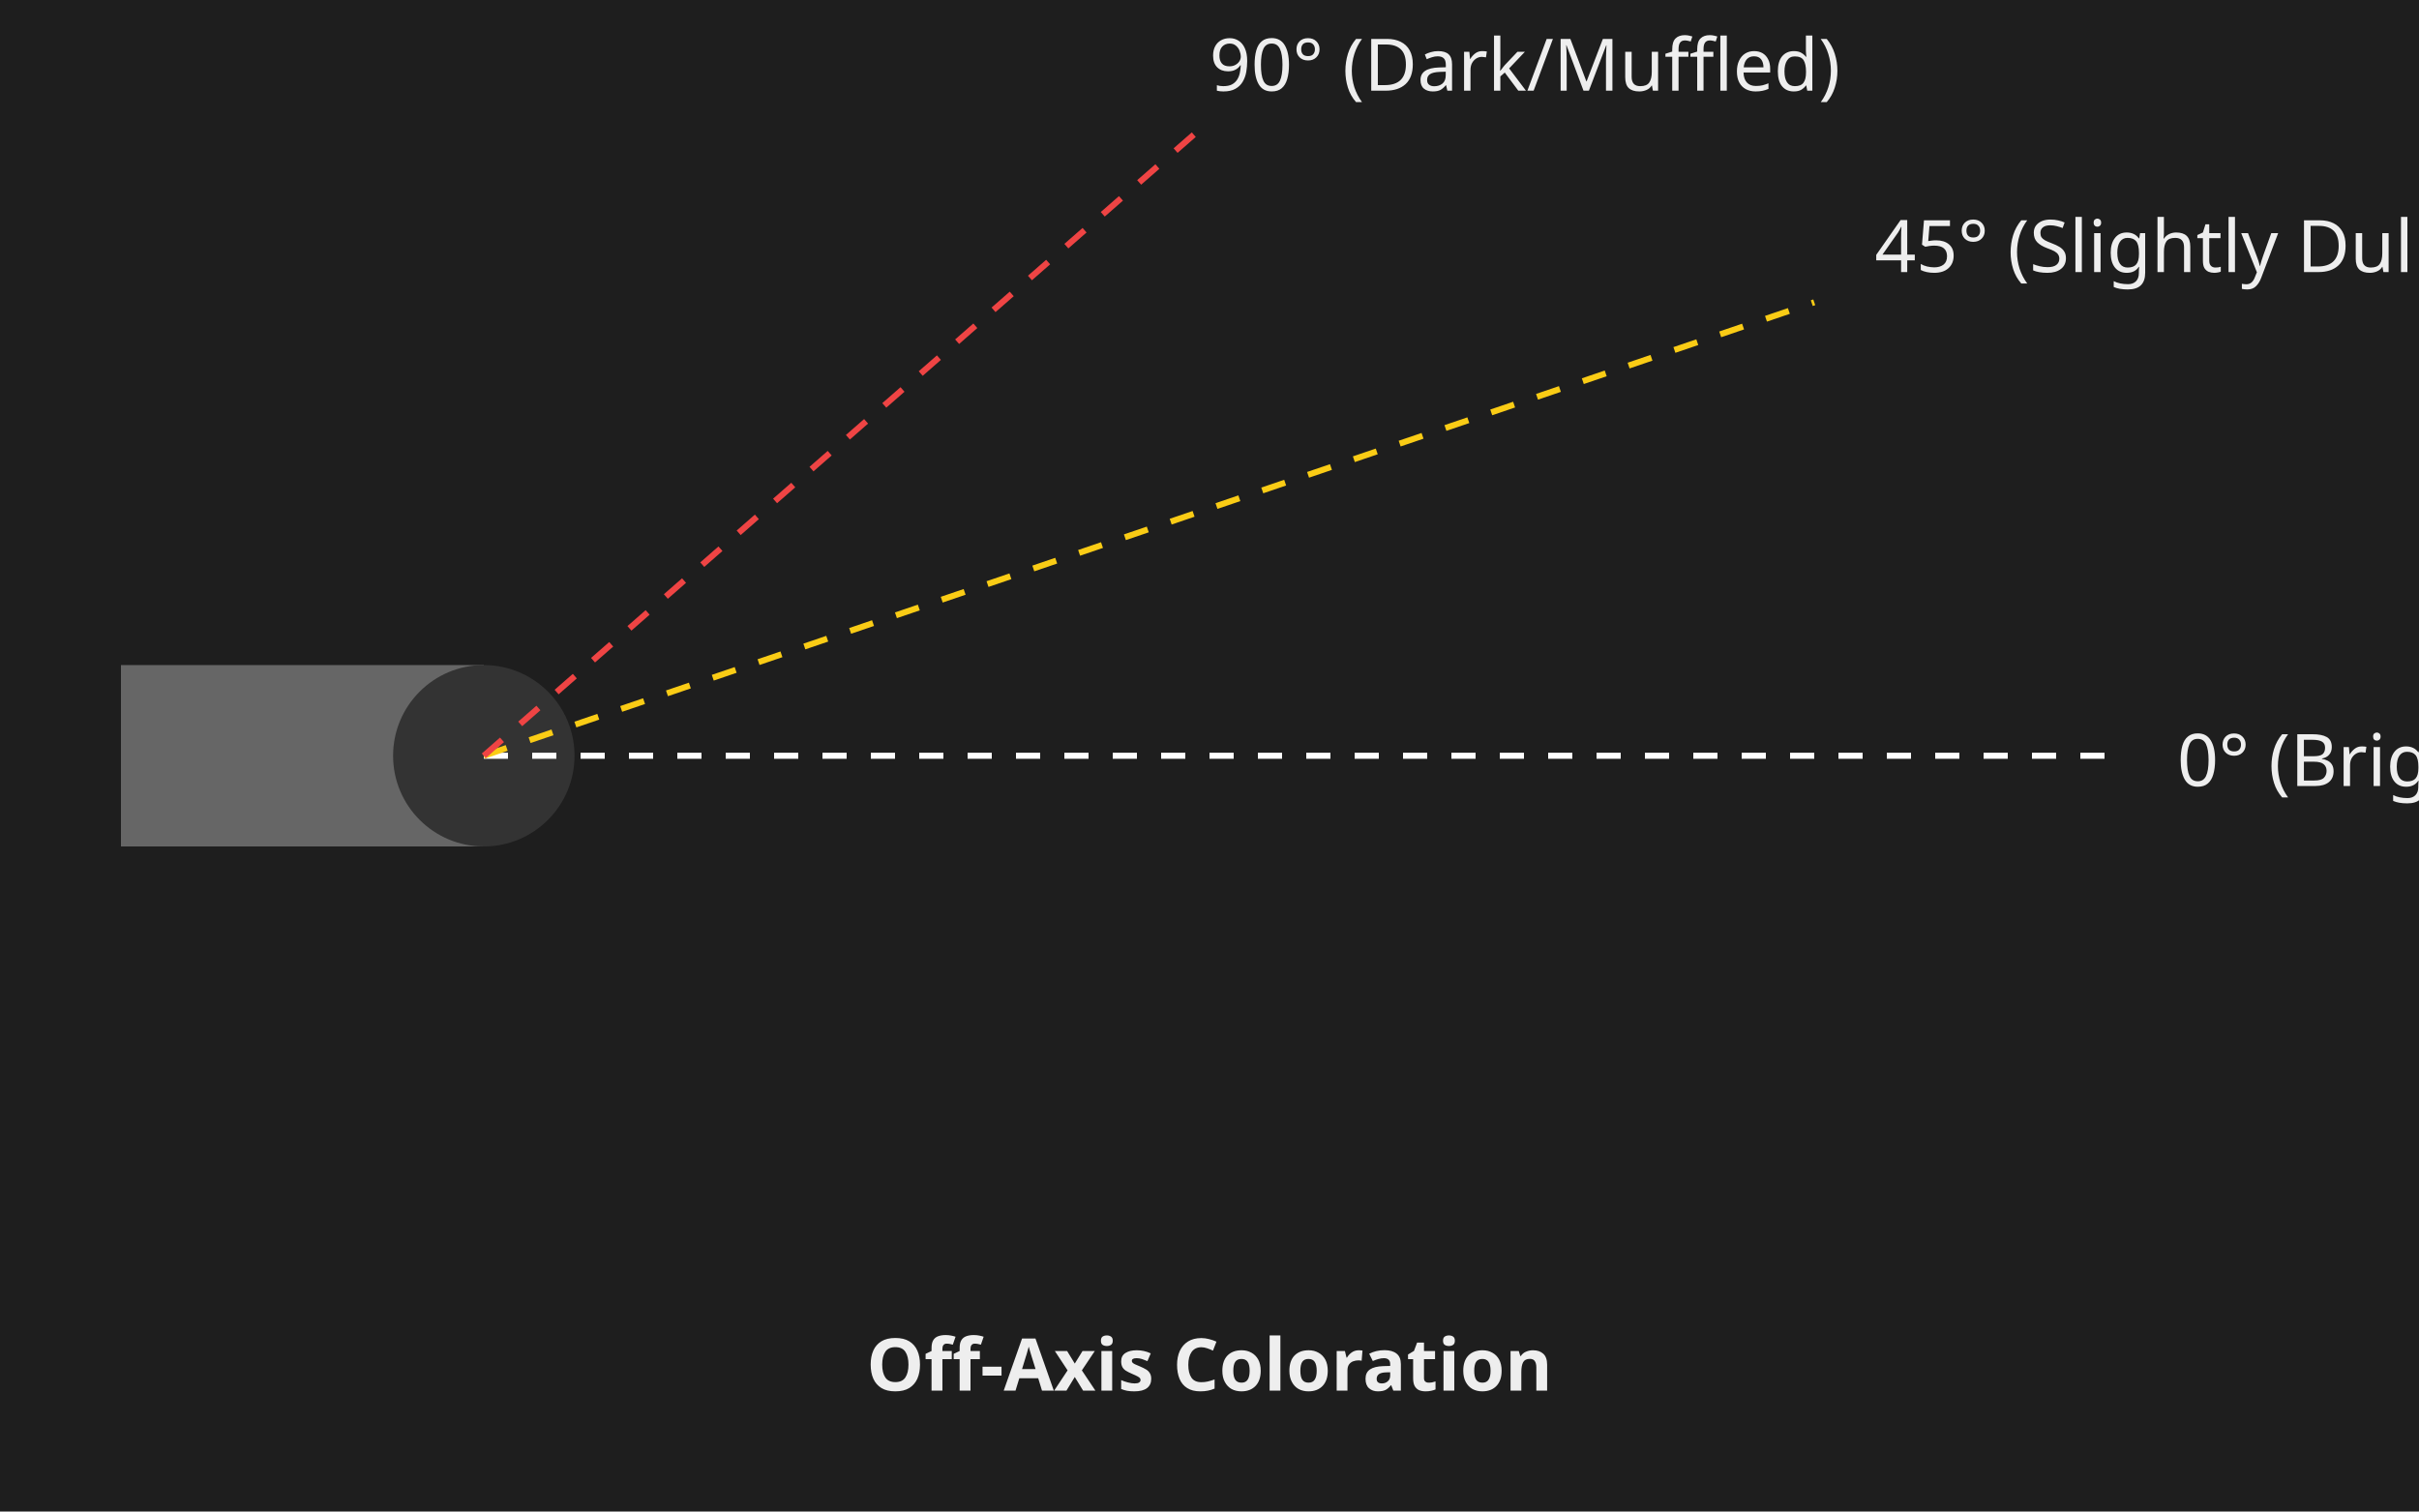
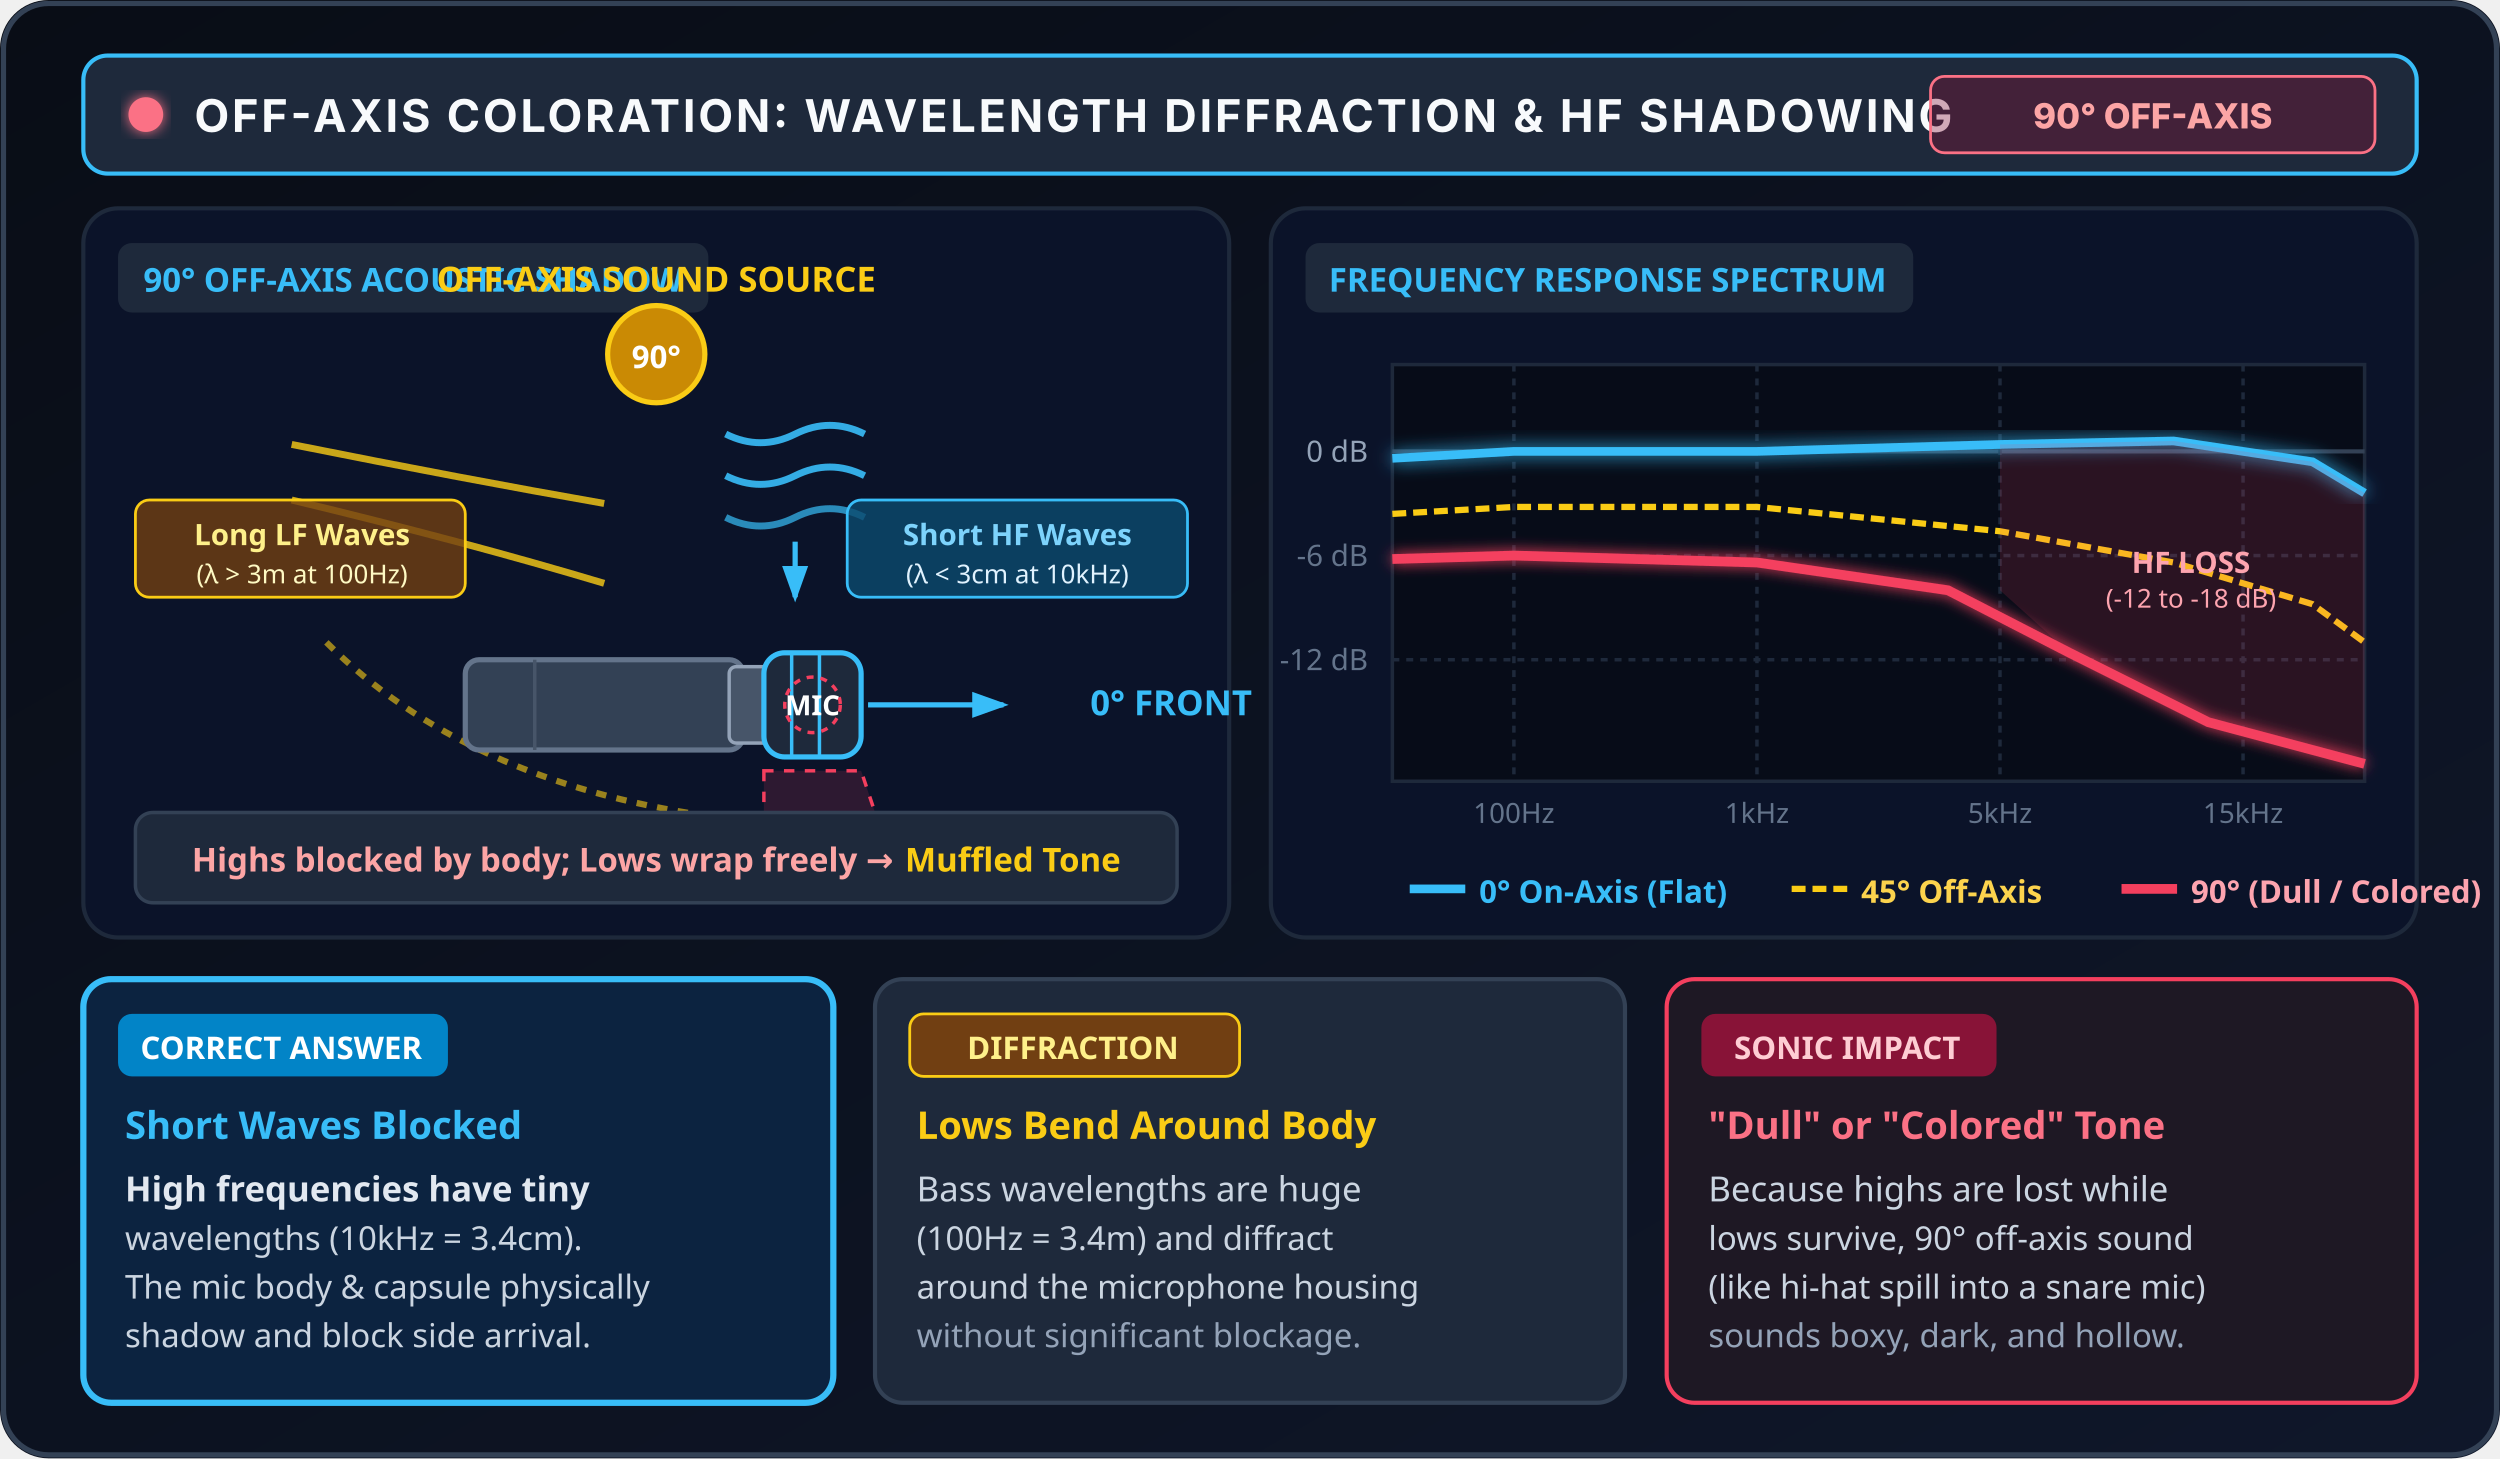
- <svg xmlns="http://www.w3.org/2000/svg" width="400" height="250">
+ <svg xmlns="http://www.w3.org/2000/svg" width="720" height="420" viewBox="0 0 720 420" fill="none">
  <defs>
-     <style>
-       .text { font-family: sans-serif; fill: #eee; font-size: 12px; }
-       .line { stroke-width: 2; fill: none; }
-     </style>
+     <linearGradient id="bg-grad" x1="0%" y1="0%" x2="100%" y2="100%">
+       <stop offset="0%" stop-color="#090d16" />
+       <stop offset="100%" stop-color="#0f172a" />
+     </linearGradient>
+     <filter id="glow-cyan" x="-20%" y="-20%" width="140%" height="140%">
+       <feGaussianBlur stdDeviation="2.5" result="blur" />
+       <feMerge>
+         <feMergeNode in="blur" />
+         <feMergeNode in="SourceGraphic" />
+       </feMerge>
+     </filter>
+     <filter id="glow-red" x="-20%" y="-20%" width="140%" height="140%">
+       <feGaussianBlur stdDeviation="2" result="blur" />
+       <feMerge>
+         <feMergeNode in="blur" />
+         <feMergeNode in="SourceGraphic" />
+       </feMerge>
+     </filter>
+     <filter id="glow-badge" x="-20%" y="-20%" width="140%" height="140%">
+       <feGaussianBlur stdDeviation="2" result="blur" />
+       <feMerge>
+         <feMergeNode in="blur" />
+         <feMergeNode in="SourceGraphic" />
+       </feMerge>
+     </filter>
+     <marker id="arrow-down-cyan" markerWidth="7" markerHeight="5" refX="6" refY="2.5" orient="auto">
+       <polygon points="0 0, 7 2.5, 0 5" fill="#38bdf8" />
+     </marker>
+     <marker id="arrow-down-amber" markerWidth="7" markerHeight="5" refX="6" refY="2.5" orient="auto">
+       <polygon points="0 0, 7 2.5, 0 5" fill="#facc15" />
+     </marker>
  </defs>
-   <rect width="100%" height="100%" fill="#1e1e1e" />
-   <rect x="20" y="110" width="60" height="30" fill="#666" />
-   <circle cx="80" cy="125" r="15" fill="#333" />
-   <line x1="80" y1="125" x2="350" y2="125" stroke="#fff" stroke-dasharray="4" />
-   <line x1="80" y1="125" x2="300" y2="50" stroke="#facc15" stroke-dasharray="4" />
-   <line x1="80" y1="125" x2="200" y2="20" stroke="#ef4444" stroke-dasharray="4" />
-   <text x="360" y="130" class="text" fill="#fff">0° (Bright/Full)</text>
-   <text x="310" y="45" class="text" fill="#facc15">45° (Slightly Dull)</text>
-   <text x="200" y="15" class="text" fill="#ef4444">90° (Dark/Muffled)</text>
-   <text x="200" y="230" text-anchor="middle" class="text" font-weight="bold">Off-Axis Coloration</text>
+   <rect width="720" height="420" rx="14" fill="url(#bg-grad)" />
+   <rect x="1" y="1" width="718" height="418" rx="13" stroke="#334155" stroke-width="1.5" />
+   <g transform="translate(24, 16)">
+     <rect x="0" y="0" width="672" height="34" rx="7" fill="#1e293b" stroke="#38bdf8" stroke-width="1.2" />
+     <circle cx="18" cy="17" r="5" fill="#fb7185" filter="url(#glow-badge)" />
+     <text x="32" y="22" fill="#f8fafc" font-family="system-ui, -apple-system, sans-serif" font-size="13" font-weight="700" letter-spacing="0.8">OFF-AXIS COLORATION: WAVELENGTH DIFFRACTION &amp; HF SHADOWING</text>
+     <rect x="532" y="6" width="128" height="22" rx="4" fill="#881337" fill-opacity="0.35" stroke="#fb7185" stroke-width="0.8" />
+     <text x="596" y="21" fill="#fca5a5" font-family="system-ui, -apple-system, sans-serif" font-size="10" font-weight="800" text-anchor="middle">90° OFF-AXIS</text>
+   </g>
+   <g transform="translate(24, 60)">
+     <rect x="0" y="0" width="330" height="210" rx="10" fill="#0b1329" stroke="#1e293b" stroke-width="1.2" />
+     <rect x="10" y="10" width="170" height="20" rx="4" fill="#1e293b" />
+     <text x="95" y="24" fill="#38bdf8" font-family="system-ui, sans-serif" font-size="9.5" font-weight="700" text-anchor="middle">90° OFF-AXIS ACOUSTIC SHADOW</text>
+     <g transform="translate(165, 42)">
+       <circle cx="0" cy="0" r="14" fill="#ca8a04" stroke="#facc15" stroke-width="1.5" />
+       <text x="0" y="4" fill="#ffffff" font-family="system-ui, sans-serif" font-size="9" font-weight="800" text-anchor="middle">90°</text>
+       <text x="0" y="-18" fill="#facc15" font-family="system-ui, sans-serif" font-size="10" font-weight="700" text-anchor="middle">OFF-AXIS SOUND SOURCE</text>
+     </g>
+     <g transform="translate(195, 60)">
+       <path d="M -10 5 Q 0 10 10 5 T 30 5" stroke="#38bdf8" stroke-width="2" fill="none" opacity="0.9" />
+       <path d="M -10 17 Q 0 22 10 17 T 30 17" stroke="#38bdf8" stroke-width="2" fill="none" opacity="0.9" />
+       <path d="M -10 29 Q 0 34 10 29 T 30 29" stroke="#38bdf8" stroke-width="2" fill="none" opacity="0.7" />
+       <line x1="10" y1="36" x2="10" y2="52" stroke="#38bdf8" stroke-width="1.5" marker-end="url(#arrow-down-cyan)" />
+       <rect x="25" y="24" width="98" height="28" rx="4" fill="#0c4a6e" fill-opacity="0.8" stroke="#38bdf8" stroke-width="0.8" />
+       <text x="74" y="37" fill="#7dd3fc" font-family="system-ui, sans-serif" font-size="8.5" font-weight="700" text-anchor="middle">Short HF Waves</text>
+       <text x="74" y="48" fill="#e0f2fe" font-family="system-ui, sans-serif" font-size="7.5" text-anchor="middle">(λ &lt; 3cm at 10kHz)</text>
+     </g>
+     <g transform="translate(100, 60)">
+       <path d="M -40 8 Q 10 18 50 25" stroke="#facc15" stroke-width="2" fill="none" opacity="0.8" />
+       <path d="M -40 24 Q 10 36 50 48" stroke="#facc15" stroke-width="2" fill="none" opacity="0.8" />
+       <path d="M -30 65 Q 10 105 80 115" stroke="#facc15" stroke-width="1.8" stroke-dasharray="3 3" fill="none" opacity="0.6" />
+       <rect x="-85" y="24" width="95" height="28" rx="4" fill="#713f12" fill-opacity="0.8" stroke="#facc15" stroke-width="0.8" />
+       <text x="-37" y="37" fill="#fef08a" font-family="system-ui, sans-serif" font-size="8.5" font-weight="700" text-anchor="middle">Long LF Waves</text>
+       <text x="-37" y="48" fill="#fef9c3" font-family="system-ui, sans-serif" font-size="7.5" text-anchor="middle">(λ &gt; 3m at 100Hz)</text>
+     </g>
+     <g transform="translate(110, 130)">
+       <rect x="0" y="0" width="80" height="26" rx="4" fill="#334155" stroke="#64748b" stroke-width="1.5" />
+       <line x1="20" y1="0" x2="20" y2="26" stroke="#475569" stroke-width="1" />
+       <rect x="76" y="2" width="12" height="22" rx="2" fill="#475569" stroke="#94a3b8" stroke-width="1" />
+       <rect x="86" y="-2" width="28" height="30" rx="6" fill="#1e293b" stroke="#38bdf8" stroke-width="1.5" />
+       <line x1="94" y1="-2" x2="94" y2="28" stroke="#38bdf8" stroke-width="1" />
+       <line x1="102" y1="-2" x2="102" y2="28" stroke="#38bdf8" stroke-width="1" />
+       <circle cx="100" cy="13" r="8" fill="none" stroke="#f43f5e" stroke-width="1" stroke-dasharray="2 2" />
+       <text x="100" y="16" fill="#ffffff" font-family="system-ui, sans-serif" font-size="8" font-weight="700" text-anchor="middle">MIC</text>
+       <line x1="116" y1="13" x2="155" y2="13" stroke="#38bdf8" stroke-width="1.5" marker-end="url(#arrow-down-cyan)" />
+       <text x="180" y="16" fill="#38bdf8" font-family="system-ui, sans-serif" font-size="10" font-weight="800">0° FRONT</text>
+       <path d="M 86 32 L 86 65 L 125 65 L 114 32 Z" fill="#f43f5e" fill-opacity="0.15" stroke="#f43f5e" stroke-width="1" stroke-dasharray="3 3" />
+       <text x="105" y="52" fill="#fb7185" font-family="system-ui, sans-serif" font-size="8" font-weight="700" text-anchor="middle">ACOUSTIC</text>
+       <text x="105" y="61" fill="#fb7185" font-family="system-ui, sans-serif" font-size="8" font-weight="700" text-anchor="middle">SHADOW</text>
+     </g>
+     <rect x="15" y="174" width="300" height="26" rx="5" fill="#1e293b" stroke="#334155" stroke-width="1" />
+     <text x="165" y="191" fill="#fca5a5" font-family="system-ui, sans-serif" font-size="9.5" font-weight="600" text-anchor="middle">Highs blocked by body; Lows wrap freely → <tspan fill="#facc15" font-weight="700">Muffled Tone</tspan>
+     </text>
+   </g>
+   <g transform="translate(366, 60)">
+     <rect x="0" y="0" width="330" height="210" rx="10" fill="#0b1329" stroke="#1e293b" stroke-width="1.2" />
+     <rect x="10" y="10" width="175" height="20" rx="4" fill="#1e293b" />
+     <text x="97" y="24" fill="#38bdf8" font-family="system-ui, sans-serif" font-size="9.5" font-weight="700" text-anchor="middle">FREQUENCY RESPONSE SPECTRUM</text>
+     <rect x="35" y="45" width="280" height="120" fill="#070c18" stroke="#1e293b" stroke-width="1" />
+     <line x1="35" y1="70" x2="315" y2="70" stroke="#334155" stroke-width="1.2" />
+     <text x="28" y="73" fill="#94a3b8" font-family="system-ui, sans-serif" font-size="8.5" text-anchor="end">0 dB</text>
+     <line x1="35" y1="100" x2="315" y2="100" stroke="#1e293b" stroke-width="1" stroke-dasharray="2 2" />
+     <text x="28" y="103" fill="#64748b" font-family="system-ui, sans-serif" font-size="8.5" text-anchor="end">-6 dB</text>
+     <line x1="35" y1="130" x2="315" y2="130" stroke="#1e293b" stroke-width="1" stroke-dasharray="2 2" />
+     <text x="28" y="133" fill="#64748b" font-family="system-ui, sans-serif" font-size="8.5" text-anchor="end">-12 dB</text>
+     <line x1="70" y1="45" x2="70" y2="165" stroke="#1e293b" stroke-width="1" stroke-dasharray="2 2" />
+     <text x="70" y="177" fill="#64748b" font-family="system-ui, sans-serif" font-size="8" text-anchor="middle">100Hz</text>
+     <line x1="140" y1="45" x2="140" y2="165" stroke="#1e293b" stroke-width="1" stroke-dasharray="2 2" />
+     <text x="140" y="177" fill="#64748b" font-family="system-ui, sans-serif" font-size="8" text-anchor="middle">1kHz</text>
+     <line x1="210" y1="45" x2="210" y2="165" stroke="#1e293b" stroke-width="1" stroke-dasharray="2 2" />
+     <text x="210" y="177" fill="#64748b" font-family="system-ui, sans-serif" font-size="8" text-anchor="middle">5kHz</text>
+     <line x1="280" y1="45" x2="280" y2="165" stroke="#1e293b" stroke-width="1" stroke-dasharray="2 2" />
+     <text x="280" y="177" fill="#64748b" font-family="system-ui, sans-serif" font-size="8" text-anchor="middle">15kHz</text>
+     <path d="M 35 72 L 70 70 L 140 70 L 210 68 L 260 67 L 300 73 L 315 82" stroke="#38bdf8" stroke-width="2.5" fill="none" filter="url(#glow-cyan)" />
+     <path d="M 35 88 L 70 86 L 140 86 L 210 93 L 260 102 L 300 114 L 315 125" stroke="#facc15" stroke-width="1.8" stroke-dasharray="4 2" fill="none" />
+     <path d="M 35 101 L 70 100 L 140 102 L 195 110 L 230 128 L 270 148 L 315 160" stroke="#f43f5e" stroke-width="2.8" fill="none" filter="url(#glow-red)" />
+     <path d="M 210 68 L 260 67 L 300 73 L 315 82 L 315 160 L 270 148 L 230 128 L 210 110 Z" fill="#f43f5e" fill-opacity="0.15" />
+     <text x="265" y="105" fill="#fda4af" font-family="system-ui, sans-serif" font-size="8.5" font-weight="700" text-anchor="middle">HF LOSS</text>
+     <text x="265" y="115" fill="#fda4af" font-family="system-ui, sans-serif" font-size="7.5" text-anchor="middle">(-12 to -18 dB)</text>
+     <g transform="translate(40, 192)">
+       <line x1="0" y1="4" x2="16" y2="4" stroke="#38bdf8" stroke-width="2.5" />
+       <text x="20" y="8" fill="#38bdf8" font-family="system-ui, sans-serif" font-size="9" font-weight="700">0° On-Axis (Flat)</text>
+       <line x1="110" y1="4" x2="126" y2="4" stroke="#facc15" stroke-width="1.8" stroke-dasharray="4 2" />
+       <text x="130" y="8" fill="#fcd34d" font-family="system-ui, sans-serif" font-size="9" font-weight="700">45° Off-Axis</text>
+       <line x1="205" y1="4" x2="221" y2="4" stroke="#f43f5e" stroke-width="2.8" />
+       <text x="225" y="8" fill="#fda4af" font-family="system-ui, sans-serif" font-size="9" font-weight="700">90° (Dull / Colored)</text>
+     </g>
+   </g>
+   <g transform="translate(24, 282)">
+     <g transform="translate(0, 0)">
+       <rect x="0" y="0" width="216" height="122" rx="8" fill="#0c2340" stroke="#38bdf8" stroke-width="1.8" />
+       <rect x="10" y="10" width="95" height="18" rx="4" fill="#0284c7" />
+       <text x="57" y="23" fill="#ffffff" font-family="system-ui, sans-serif" font-size="9" font-weight="800" text-anchor="middle">CORRECT ANSWER</text>
+       <text x="12" y="46" fill="#38bdf8" font-family="system-ui, sans-serif" font-size="11" font-weight="800">Short Waves Blocked</text>
+       <text x="12" y="64" fill="#e2e8f0" font-family="system-ui, sans-serif" font-size="10" font-weight="600">High frequencies have tiny</text>
+       <text x="12" y="78" fill="#cbd5e1" font-family="system-ui, sans-serif" font-size="9.5">wavelengths (10kHz = 3.4cm).</text>
+       <text x="12" y="92" fill="#cbd5e1" font-family="system-ui, sans-serif" font-size="9.5">The mic body &amp; capsule physically</text>
+       <text x="12" y="106" fill="#cbd5e1" font-family="system-ui, sans-serif" font-size="9.5">shadow and block side arrival.</text>
+     </g>
+     <g transform="translate(228, 0)">
+       <rect x="0" y="0" width="216" height="122" rx="8" fill="#1e293b" stroke="#334155" stroke-width="1.2" />
+       <rect x="10" y="10" width="95" height="18" rx="4" fill="#713f12" stroke="#facc15" stroke-width="0.8" />
+       <text x="57" y="23" fill="#fef08a" font-family="system-ui, sans-serif" font-size="9" font-weight="700" text-anchor="middle">DIFFRACTION</text>
+       <text x="12" y="46" fill="#facc15" font-family="system-ui, sans-serif" font-size="11" font-weight="800">Lows Bend Around Body</text>
+       <text x="12" y="64" fill="#cbd5e1" font-family="system-ui, sans-serif" font-size="10">Bass wavelengths are huge</text>
+       <text x="12" y="78" fill="#cbd5e1" font-family="system-ui, sans-serif" font-size="9.5">(100Hz = 3.4m) and diffract</text>
+       <text x="12" y="92" fill="#cbd5e1" font-family="system-ui, sans-serif" font-size="9.5">around the microphone housing</text>
+       <text x="12" y="106" fill="#94a3b8" font-family="system-ui, sans-serif" font-size="9.5">without significant blockage.</text>
+     </g>
+     <g transform="translate(456, 0)">
+       <rect x="0" y="0" width="216" height="122" rx="8" fill="#1e1824" stroke="#f43f5e" stroke-width="1.2" />
+       <rect x="10" y="10" width="85" height="18" rx="4" fill="#881337" />
+       <text x="52" y="23" fill="#fecdd3" font-family="system-ui, sans-serif" font-size="9" font-weight="700" text-anchor="middle">SONIC IMPACT</text>
+       <text x="12" y="46" fill="#fb7185" font-family="system-ui, sans-serif" font-size="11" font-weight="800">"Dull" or "Colored" Tone</text>
+       <text x="12" y="64" fill="#cbd5e1" font-family="system-ui, sans-serif" font-size="10">Because highs are lost while</text>
+       <text x="12" y="78" fill="#cbd5e1" font-family="system-ui, sans-serif" font-size="9.5">lows survive, 90° off-axis sound</text>
+       <text x="12" y="92" fill="#cbd5e1" font-family="system-ui, sans-serif" font-size="9.5">(like hi-hat spill into a snare mic)</text>
+       <text x="12" y="106" fill="#94a3b8" font-family="system-ui, sans-serif" font-size="9.5">sounds boxy, dark, and hollow.</text>
+     </g>
+   </g>
</svg>
